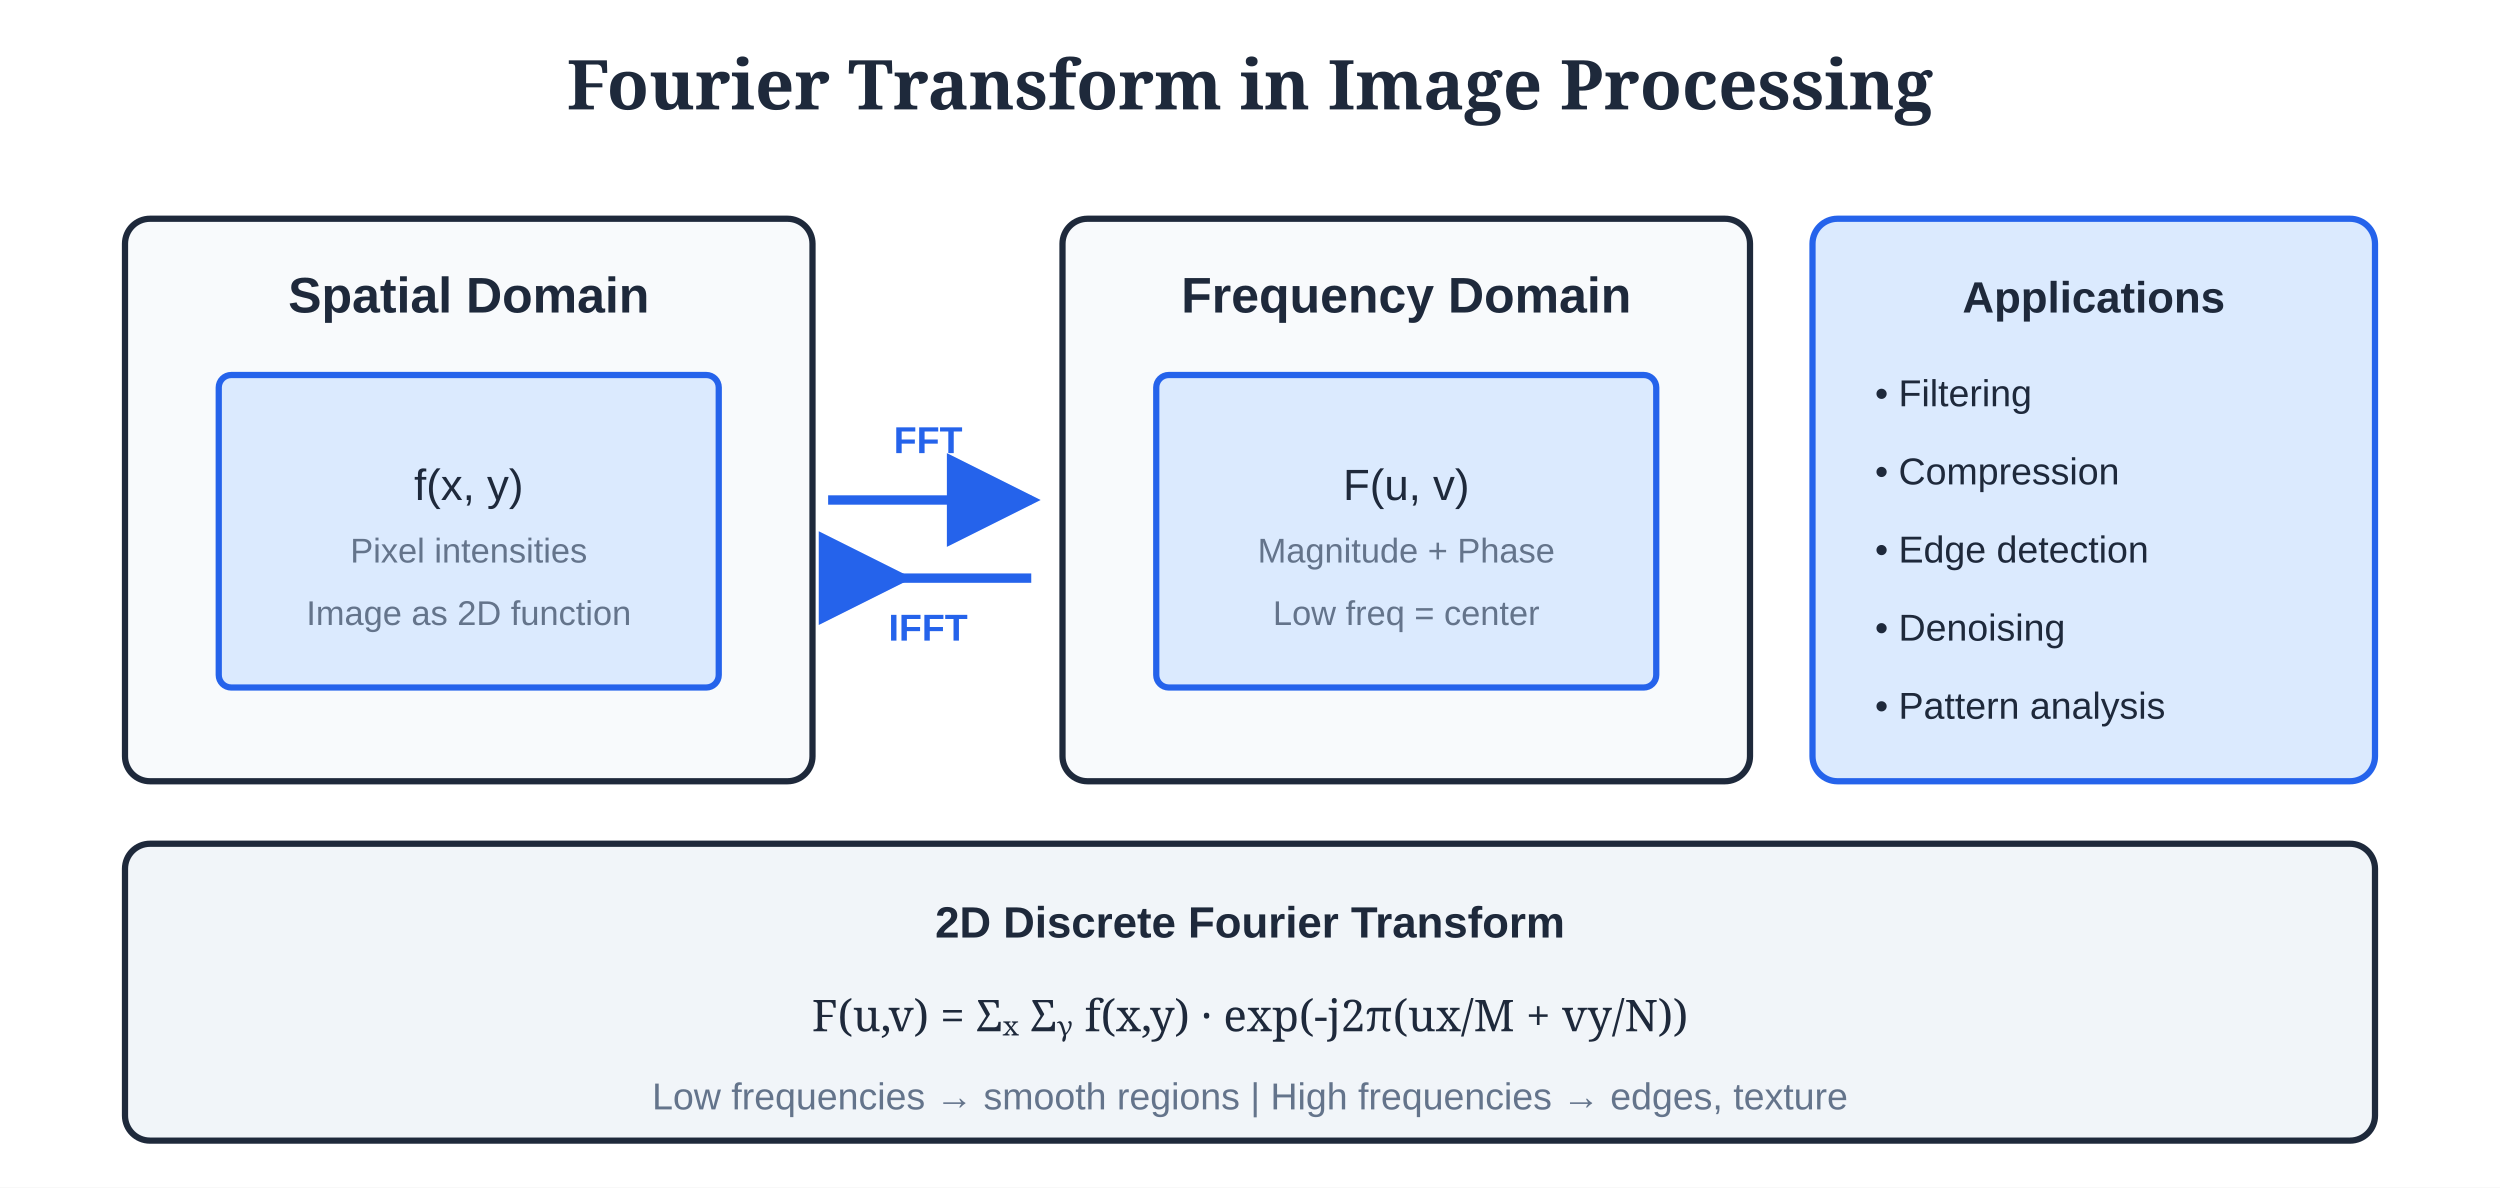
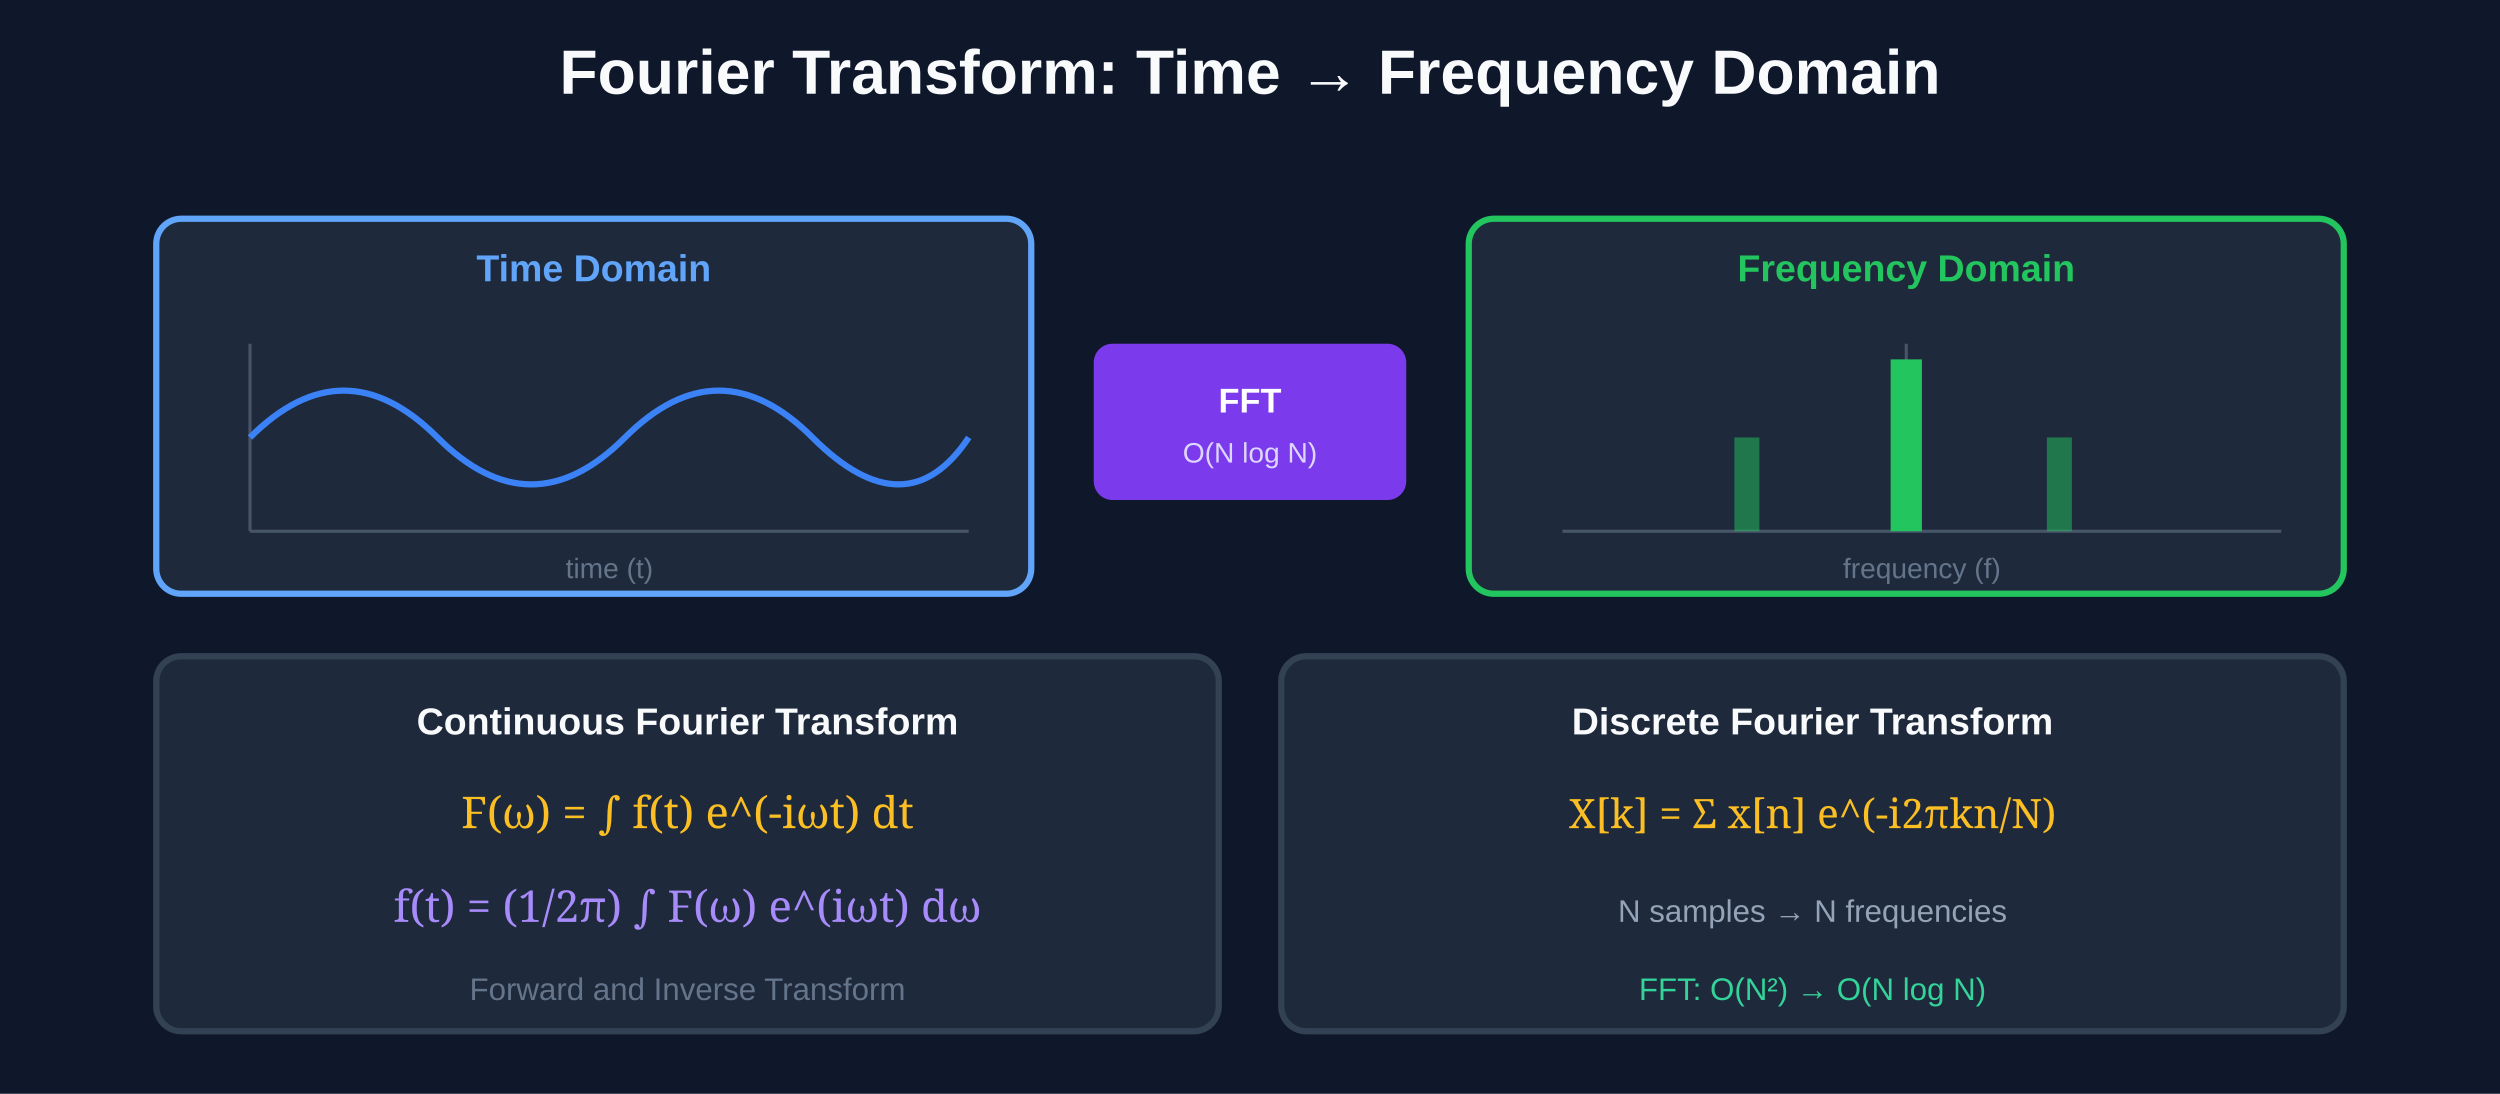
- <svg xmlns="http://www.w3.org/2000/svg" viewBox="0 0 800 380">
-   <rect width="800" height="380" fill="#ffffff" />
-   <text x="400" y="35" font-family="Georgia, serif" font-size="22" font-weight="bold" fill="#1e293b" text-anchor="middle">Fourier Transform in Image Processing</text>
-   <rect x="40" y="70" width="220" height="180" fill="#f8fafc" stroke="#1e293b" stroke-width="2" rx="8" />
-   <text x="150" y="100" font-family="Arial, sans-serif" font-size="16" font-weight="bold" fill="#1e293b" text-anchor="middle">Spatial Domain</text>
-   <rect x="70" y="120" width="160" height="100" fill="#dbeafe" stroke="#2563eb" stroke-width="2" rx="4" />
-   <text x="150" y="160" font-family="Arial, sans-serif" font-size="14" fill="#1e293b" text-anchor="middle">f(x, y)</text>
-   <text x="150" y="180" font-family="Arial, sans-serif" font-size="11" fill="#64748b" text-anchor="middle">Pixel intensities</text>
-   <text x="150" y="200" font-family="Arial, sans-serif" font-size="11" fill="#64748b" text-anchor="middle">Image as 2D function</text>
-   <path d="M 265 160 L 330 160" stroke="#2563eb" stroke-width="3" marker-end="url(#arr)" />
-   <text x="297" y="145" font-family="Arial, sans-serif" font-size="12" font-weight="bold" fill="#2563eb" text-anchor="middle">FFT</text>
+ <svg xmlns="http://www.w3.org/2000/svg" viewBox="0 0 800 350">
  <defs>
-     <marker id="arr" markerWidth="10" markerHeight="10" refX="9" refY="5" orient="auto">
-       <path d="M0,0 L0,10 L10,5 z" fill="#2563eb" />
-     </marker>
+     <linearGradient id="freqGrad" x1="0%" y1="0%" x2="100%" y2="0%">
+       <stop offset="0%" style="stop-color:#3b82f6" />
+       <stop offset="50%" style="stop-color:#22c55e" />
+       <stop offset="100%" style="stop-color:#ef4444" />
+     </linearGradient>
  </defs>
-   <rect x="340" y="70" width="220" height="180" fill="#f8fafc" stroke="#1e293b" stroke-width="2" rx="8" />
-   <text x="450" y="100" font-family="Arial, sans-serif" font-size="16" font-weight="bold" fill="#1e293b" text-anchor="middle">Frequency Domain</text>
-   <rect x="370" y="120" width="160" height="100" fill="#dbeafe" stroke="#2563eb" stroke-width="2" rx="4" />
-   <text x="450" y="160" font-family="Arial, sans-serif" font-size="14" fill="#1e293b" text-anchor="middle">F(u, v)</text>
-   <text x="450" y="180" font-family="Arial, sans-serif" font-size="11" fill="#64748b" text-anchor="middle">Magnitude + Phase</text>
-   <text x="450" y="200" font-family="Arial, sans-serif" font-size="11" fill="#64748b" text-anchor="middle">Low freq = center</text>
-   <path d="M 330 185 L 265 185" stroke="#2563eb" stroke-width="3" marker-end="url(#arr2)" />
-   <text x="297" y="205" font-family="Arial, sans-serif" font-size="12" font-weight="bold" fill="#2563eb" text-anchor="middle">IFFT</text>
-   <defs>
-     <marker id="arr2" markerWidth="10" markerHeight="10" refX="9" refY="5" orient="auto" markerUnits="strokeWidth">
-       <path d="M0,0 L0,10 L10,5 z" fill="#2563eb" transform="rotate(180 5 5)" />
-     </marker>
-   </defs>
-   <rect x="580" y="70" width="180" height="180" fill="#dbeafe" stroke="#2563eb" stroke-width="2" rx="8" />
-   <text x="670" y="100" font-family="Arial, sans-serif" font-size="14" font-weight="bold" fill="#1e293b" text-anchor="middle">Applications</text>
-   <text x="600" y="130" font-family="Arial, sans-serif" font-size="12" fill="#1e293b">• Filtering</text>
-   <text x="600" y="155" font-family="Arial, sans-serif" font-size="12" fill="#1e293b">• Compression</text>
-   <text x="600" y="180" font-family="Arial, sans-serif" font-size="12" fill="#1e293b">• Edge detection</text>
-   <text x="600" y="205" font-family="Arial, sans-serif" font-size="12" fill="#1e293b">• Denoising</text>
-   <text x="600" y="230" font-family="Arial, sans-serif" font-size="12" fill="#1e293b">• Pattern analysis</text>
-   <rect x="40" y="270" width="720" height="95" fill="#f1f5f9" stroke="#1e293b" stroke-width="2" rx="8" />
-   <text x="400" y="300" font-family="Arial, sans-serif" font-size="14" font-weight="bold" fill="#1e293b" text-anchor="middle">2D Discrete Fourier Transform</text>
-   <text x="400" y="330" font-family="Georgia, serif" font-size="14" fill="#1e293b" text-anchor="middle">F(u,v) = Σₓ Σᵧ f(x,y) · exp(-j2π(ux/M + vy/N))</text>
-   <text x="400" y="355" font-family="Arial, sans-serif" font-size="12" fill="#64748b" text-anchor="middle">Low frequencies → smooth regions | High frequencies → edges, texture</text>
+   <rect width="800" height="350" fill="#0f172a" />
+   <text x="400" y="30" text-anchor="middle" font-family="Arial, sans-serif" font-size="20" font-weight="bold" fill="#f8fafc">Fourier Transform: Time → Frequency Domain</text>
+   <g transform="translate(50, 70)">
+     <rect width="280" height="120" rx="8" fill="#1e293b" stroke="#60a5fa" stroke-width="2" />
+     <text x="140" y="20" text-anchor="middle" font-family="Arial, sans-serif" font-size="12" font-weight="bold" fill="#60a5fa">Time Domain</text>
+     <line x1="30" y1="100" x2="260" y2="100" stroke="#475569" stroke-width="1" />
+     <line x1="30" y1="40" x2="30" y2="100" stroke="#475569" stroke-width="1" />
+     <path d="M30 70 Q60 40 90 70 T150 70 T210 70 T260 70" stroke="#3b82f6" stroke-width="2" fill="none" />
+     <text x="145" y="115" text-anchor="middle" font-family="Arial, sans-serif" font-size="9" fill="#64748b">time (t)</text>
+   </g>
+   <g transform="translate(350, 110)">
+     <rect width="100" height="50" rx="6" fill="#7c3aed" />
+     <text x="50" y="22" text-anchor="middle" font-family="Arial, sans-serif" font-size="11" font-weight="bold" fill="#fff">FFT</text>
+     <text x="50" y="38" text-anchor="middle" font-family="Arial, sans-serif" font-size="9" fill="#ddd6fe">O(N log N)</text>
+   </g>
+   <g transform="translate(470, 70)">
+     <rect width="280" height="120" rx="8" fill="#1e293b" stroke="#22c55e" stroke-width="2" />
+     <text x="140" y="20" text-anchor="middle" font-family="Arial, sans-serif" font-size="12" font-weight="bold" fill="#22c55e">Frequency Domain</text>
+     <line x1="30" y1="100" x2="260" y2="100" stroke="#475569" stroke-width="1" />
+     <line x1="140" y1="40" x2="140" y2="100" stroke="#475569" stroke-width="1" />
+     <rect x="135" y="45" width="10" height="55" fill="#22c55e" />
+     <rect x="85" y="70" width="8" height="30" fill="#22c55e" opacity="0.5" />
+     <rect x="185" y="70" width="8" height="30" fill="#22c55e" opacity="0.5" />
+     <text x="145" y="115" text-anchor="middle" font-family="Arial, sans-serif" font-size="9" fill="#64748b">frequency (f)</text>
+   </g>
+   <g transform="translate(50, 210)">
+     <rect width="340" height="120" rx="8" fill="#1e293b" stroke="#334155" stroke-width="2" />
+     <text x="170" y="25" text-anchor="middle" font-family="Arial, sans-serif" font-size="12" font-weight="bold" fill="#f8fafc">Continuous Fourier Transform</text>
+     <text x="170" y="55" text-anchor="middle" font-family="Georgia, serif" font-size="14" fill="#fbbf24">F(ω) = ∫ f(t) e^(-iωt) dt</text>
+     <text x="170" y="85" text-anchor="middle" font-family="Georgia, serif" font-size="14" fill="#a78bfa">f(t) = (1/2π) ∫ F(ω) e^(iωt) dω</text>
+     <text x="170" y="110" text-anchor="middle" font-family="Arial, sans-serif" font-size="10" fill="#64748b">Forward and Inverse Transform</text>
+   </g>
+   <g transform="translate(410, 210)">
+     <rect width="340" height="120" rx="8" fill="#1e293b" stroke="#334155" stroke-width="2" />
+     <text x="170" y="25" text-anchor="middle" font-family="Arial, sans-serif" font-size="12" font-weight="bold" fill="#f8fafc">Discrete Fourier Transform</text>
+     <text x="170" y="55" text-anchor="middle" font-family="Georgia, serif" font-size="13" fill="#fbbf24">X[k] = Σ x[n] e^(-i2πkn/N)</text>
+     <text x="170" y="85" text-anchor="middle" font-family="Arial, sans-serif" font-size="10" fill="#94a3b8">N samples → N frequencies</text>
+     <text x="170" y="110" text-anchor="middle" font-family="Arial, sans-serif" font-size="10" fill="#34d399">FFT: O(N²) → O(N log N)</text>
+   </g>
</svg>
